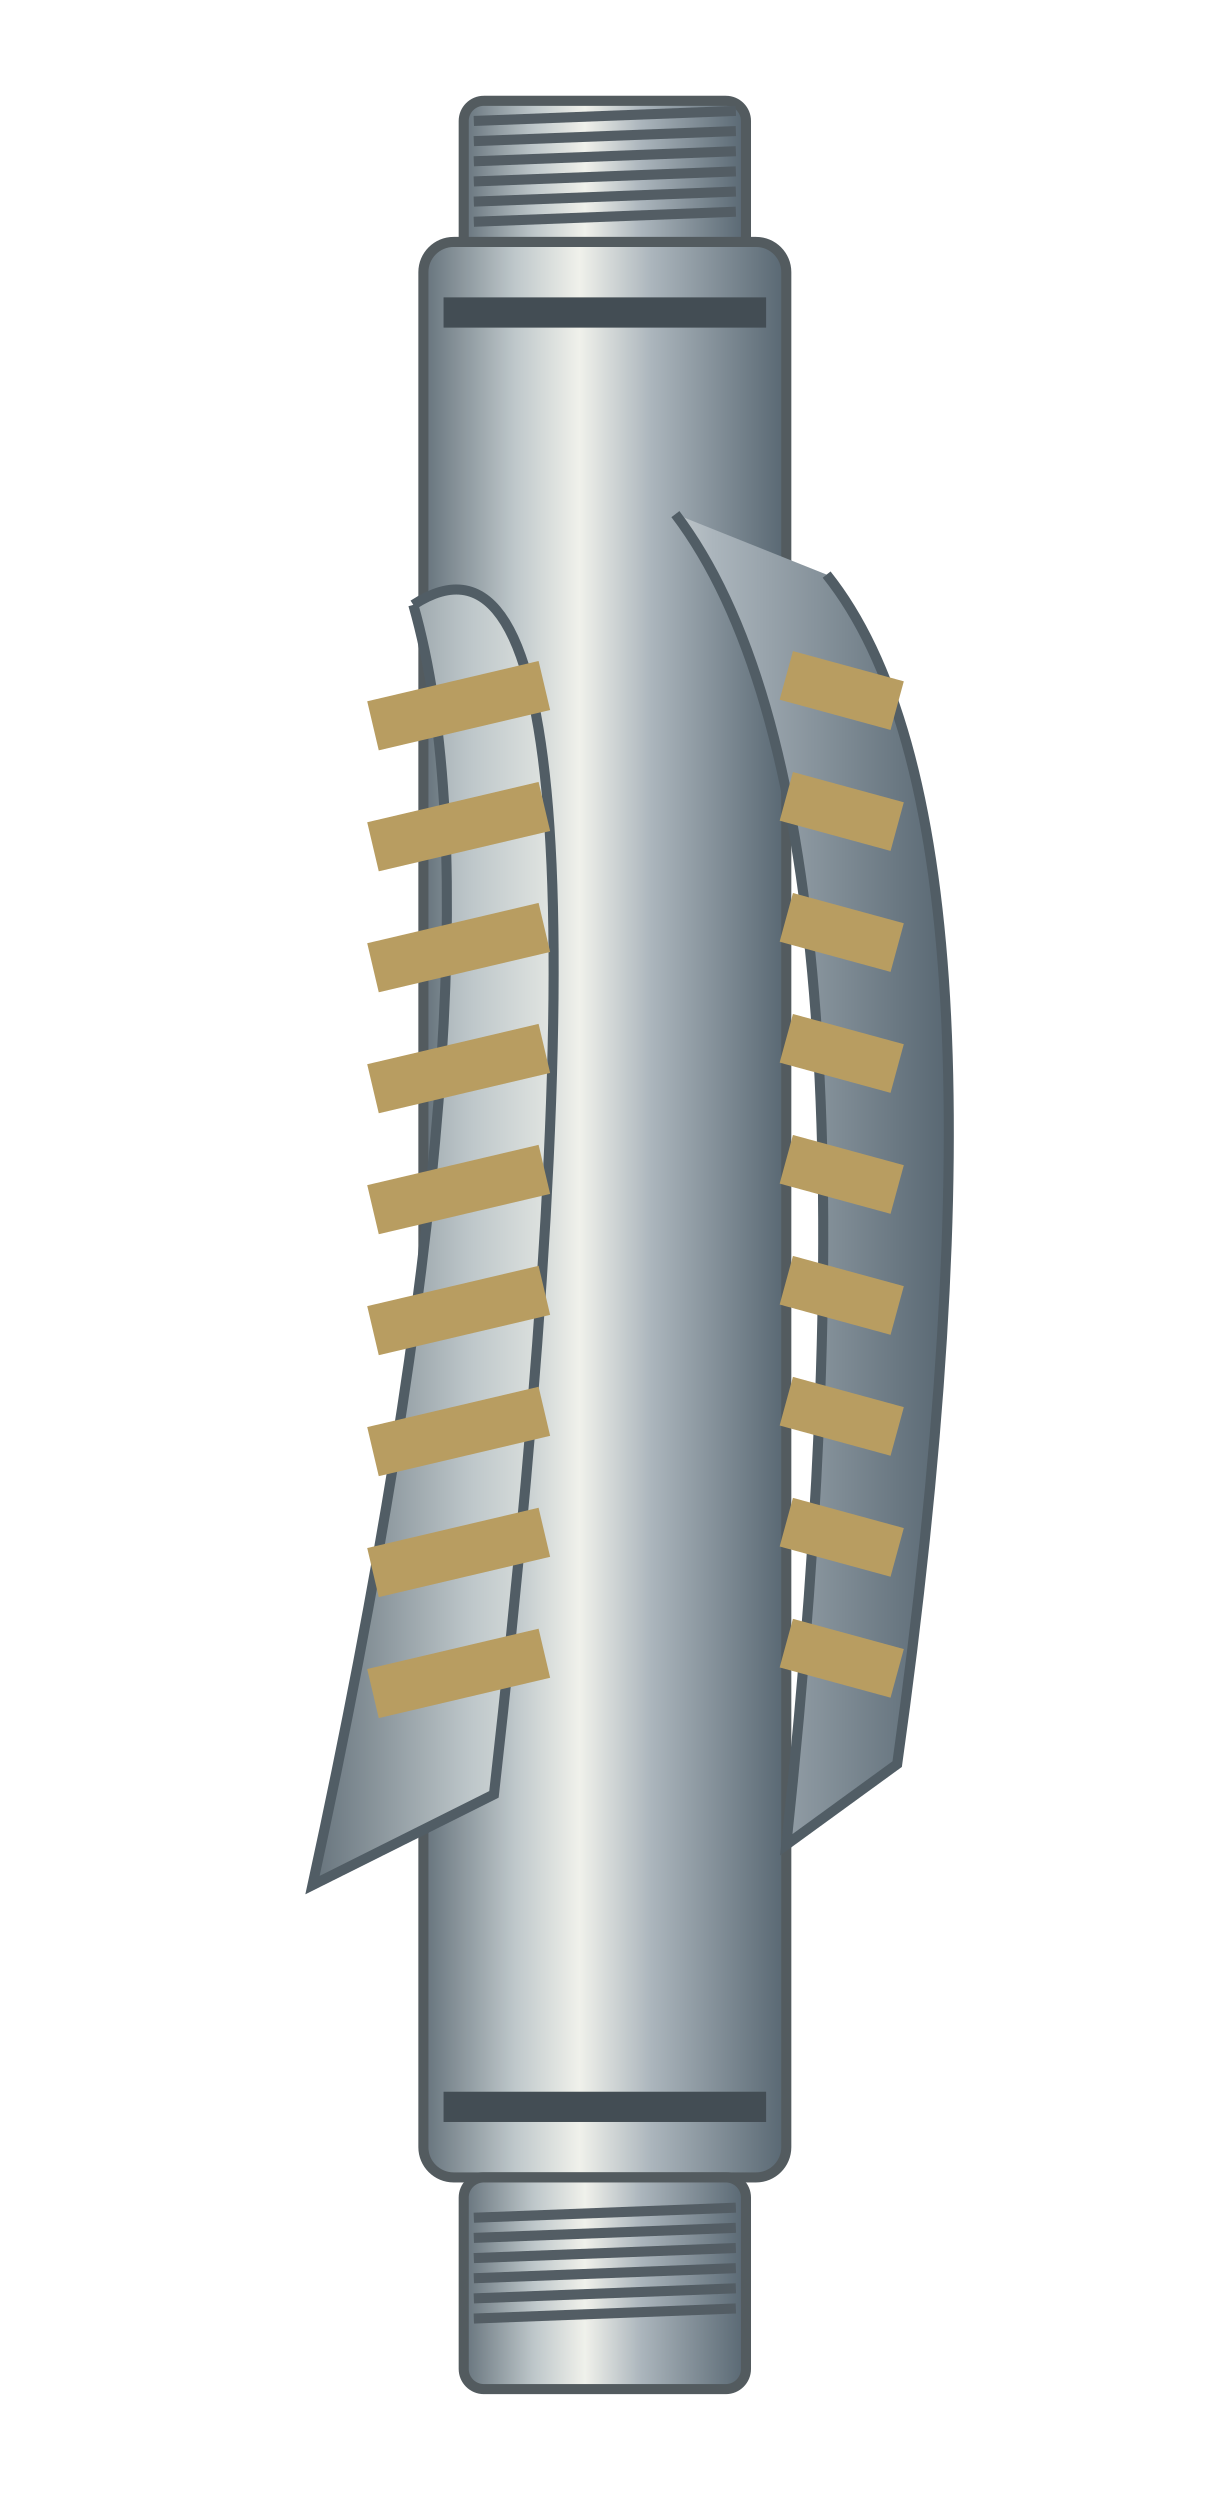
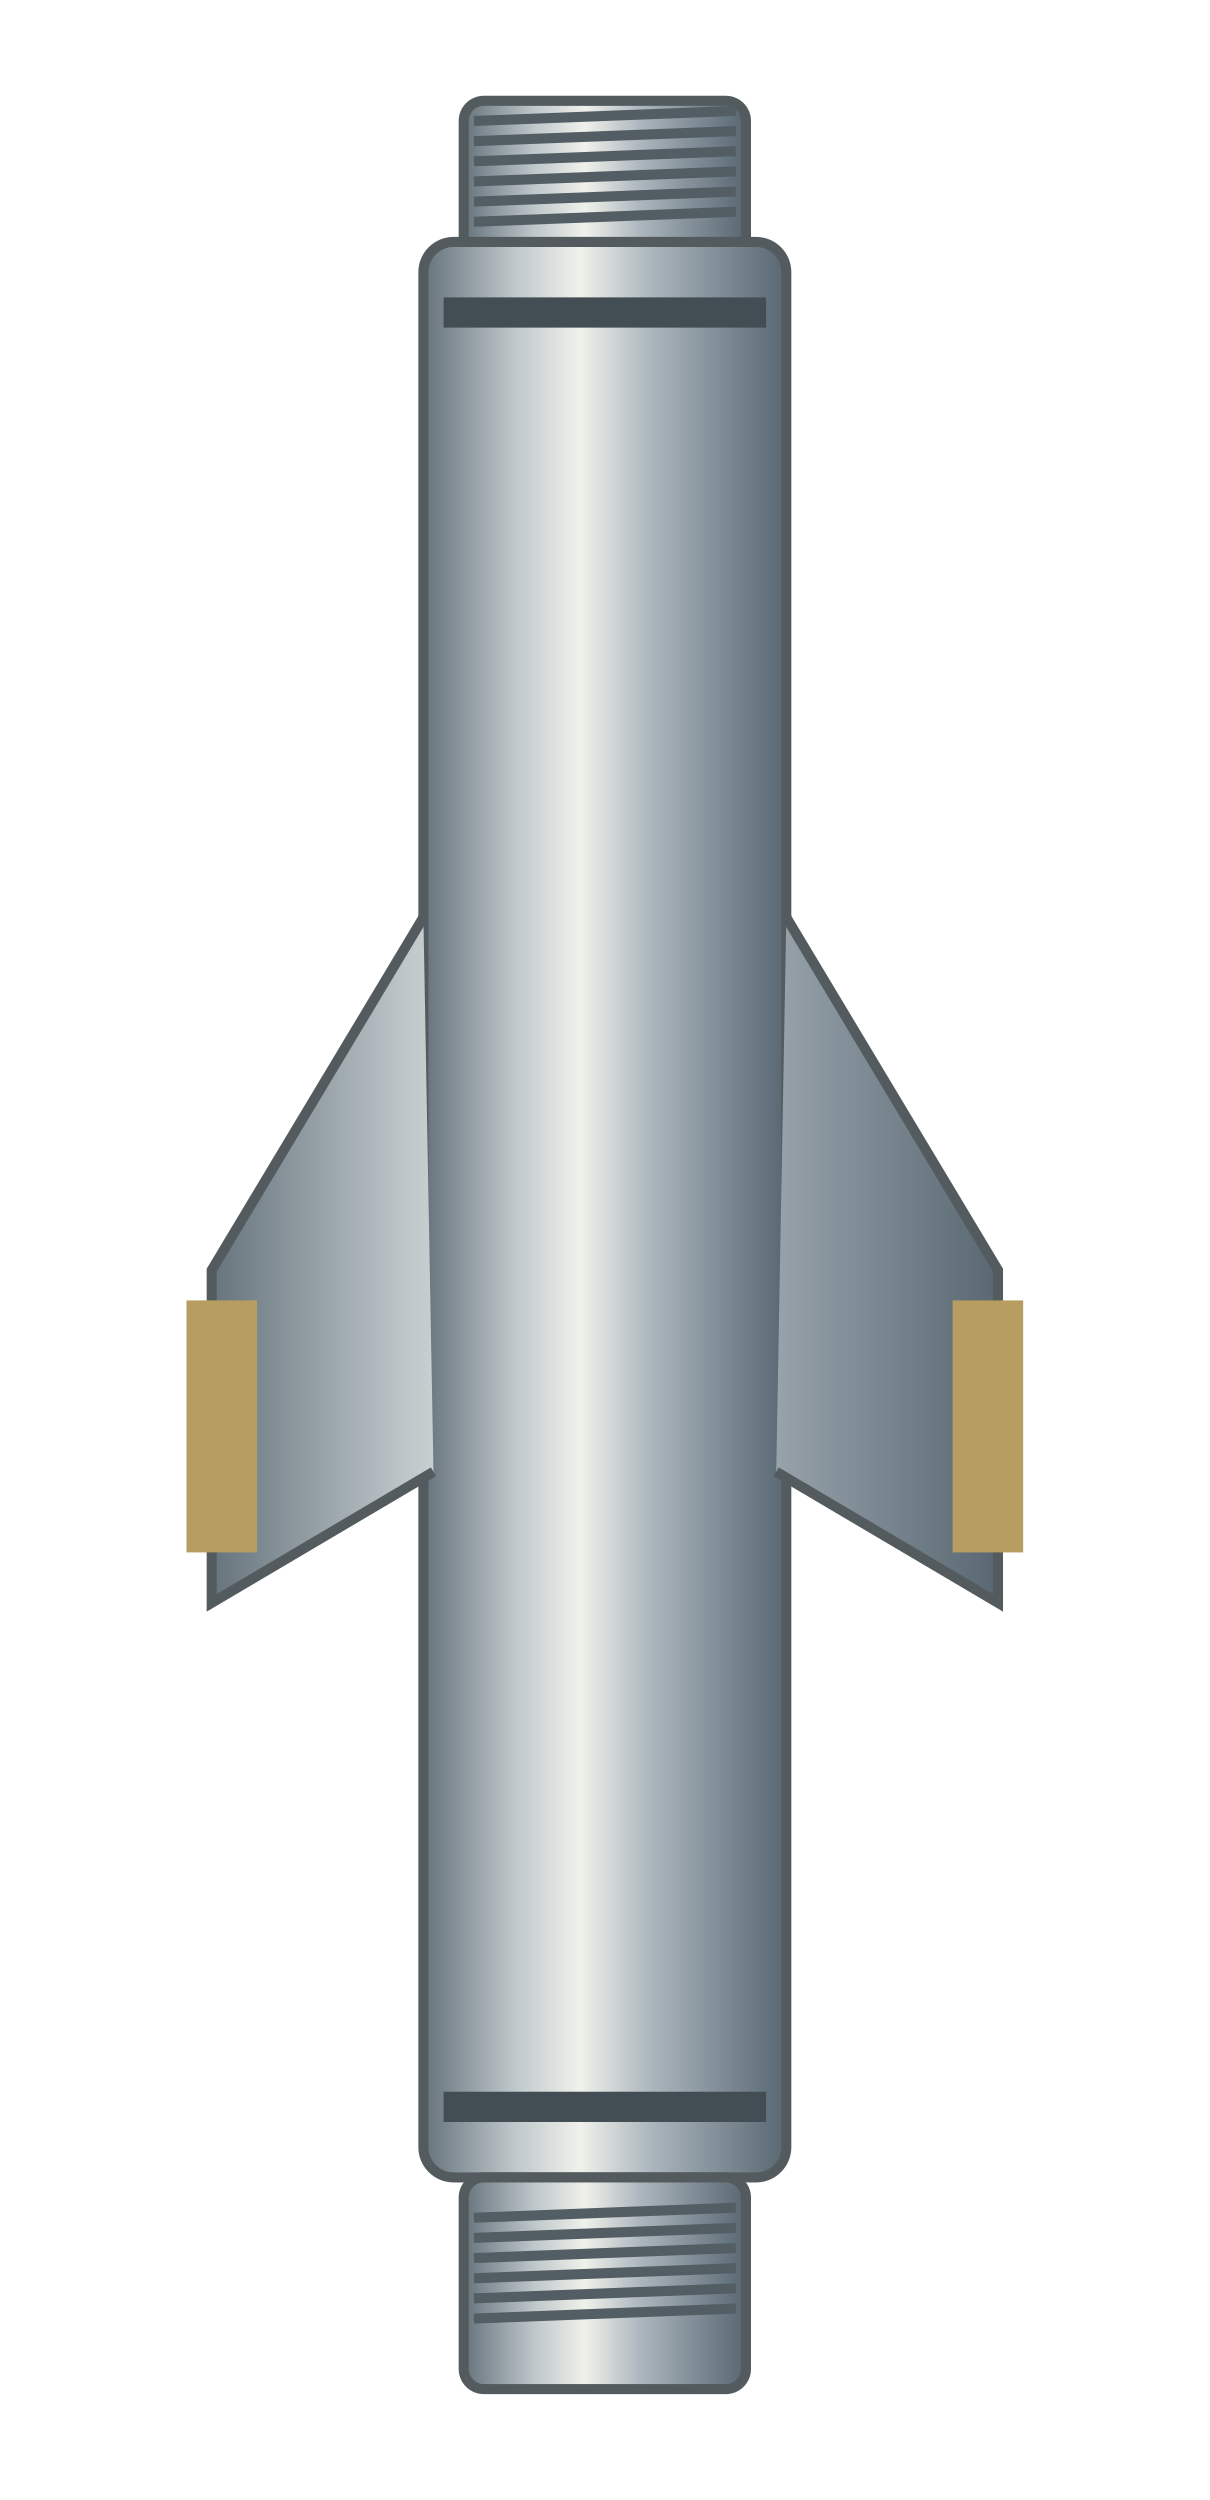
<svg xmlns="http://www.w3.org/2000/svg" viewBox="0 0 120 248" role="img" aria-label="underreamer technical illustration">
  <defs>
    <linearGradient id="asset-underreamer-steel">
      <stop stop-color="#66737c" />
      <stop offset=".25" stop-color="#bec7ca" />
      <stop offset=".43" stop-color="#f0f1eb" />
      <stop offset=".63" stop-color="#abb5bc" />
      <stop offset="1" stop-color="#586772" />
    </linearGradient>
  </defs>
  <rect x="46" y="10" width="28" height="20" rx="2" fill="url(#asset-underreamer-steel)" stroke="#535b5f" />
  <path d="M47 12l26 -1" stroke="#535d64" />
  <path d="M47 14l26 -1" stroke="#535d64" />
  <path d="M47 16l26 -1" stroke="#535d64" />
  <path d="M47 18l26 -1" stroke="#535d64" />
  <path d="M47 20l26 -1" stroke="#535d64" />
  <path d="M47 22l26 -1" stroke="#535d64" />
  <rect x="42" y="24" width="36" height="192" rx="3" fill="url(#asset-underreamer-steel)" stroke="#535b5f" />
  <path d="M44 31H76M44 209H76" stroke="#434d54" stroke-width="3" />
-   <path d="M41 60q23-15 8 118l-18 9q20-92 10-127M67 51q22 29 11 132l11-8q13-93-7-118" fill="url(#asset-underreamer-steel)" stroke="#515d65" />
-   <path d="M37 72l17-4M78 67l11 3" stroke="#b89d61" stroke-width="5" />
-   <path d="M37 84l17-4M78 79l11 3" stroke="#b89d61" stroke-width="5" />
-   <path d="M37 96l17-4M78 91l11 3" stroke="#b89d61" stroke-width="5" />
-   <path d="M37 108l17-4M78 103l11 3" stroke="#b89d61" stroke-width="5" />
-   <path d="M37 120l17-4M78 115l11 3" stroke="#b89d61" stroke-width="5" />
-   <path d="M37 132l17-4M78 127l11 3" stroke="#b89d61" stroke-width="5" />
-   <path d="M37 144l17-4M78 139l11 3" stroke="#b89d61" stroke-width="5" />
-   <path d="M37 156l17-4M78 151l11 3" stroke="#b89d61" stroke-width="5" />
-   <path d="M37 168l17-4M78 163l11 3" stroke="#b89d61" stroke-width="5" />
+   <path d="M42 91L21 126v33l22-13M78 91l21 35v33l-22-13" fill="url(#asset-underreamer-steel)" stroke="#535b5f" />
+   <path d="M22 129v25M98 129v25" stroke="#b89d61" stroke-width="7" />
  <rect x="46" y="216" width="28" height="21" rx="2" fill="url(#asset-underreamer-steel)" stroke="#535b5f" />
  <path d="M47 220l26 -1" stroke="#535d64" />
  <path d="M47 222l26 -1" stroke="#535d64" />
  <path d="M47 224l26 -1" stroke="#535d64" />
  <path d="M47 226l26 -1" stroke="#535d64" />
  <path d="M47 228l26 -1" stroke="#535d64" />
  <path d="M47 230l26 -1" stroke="#535d64" />
</svg>
